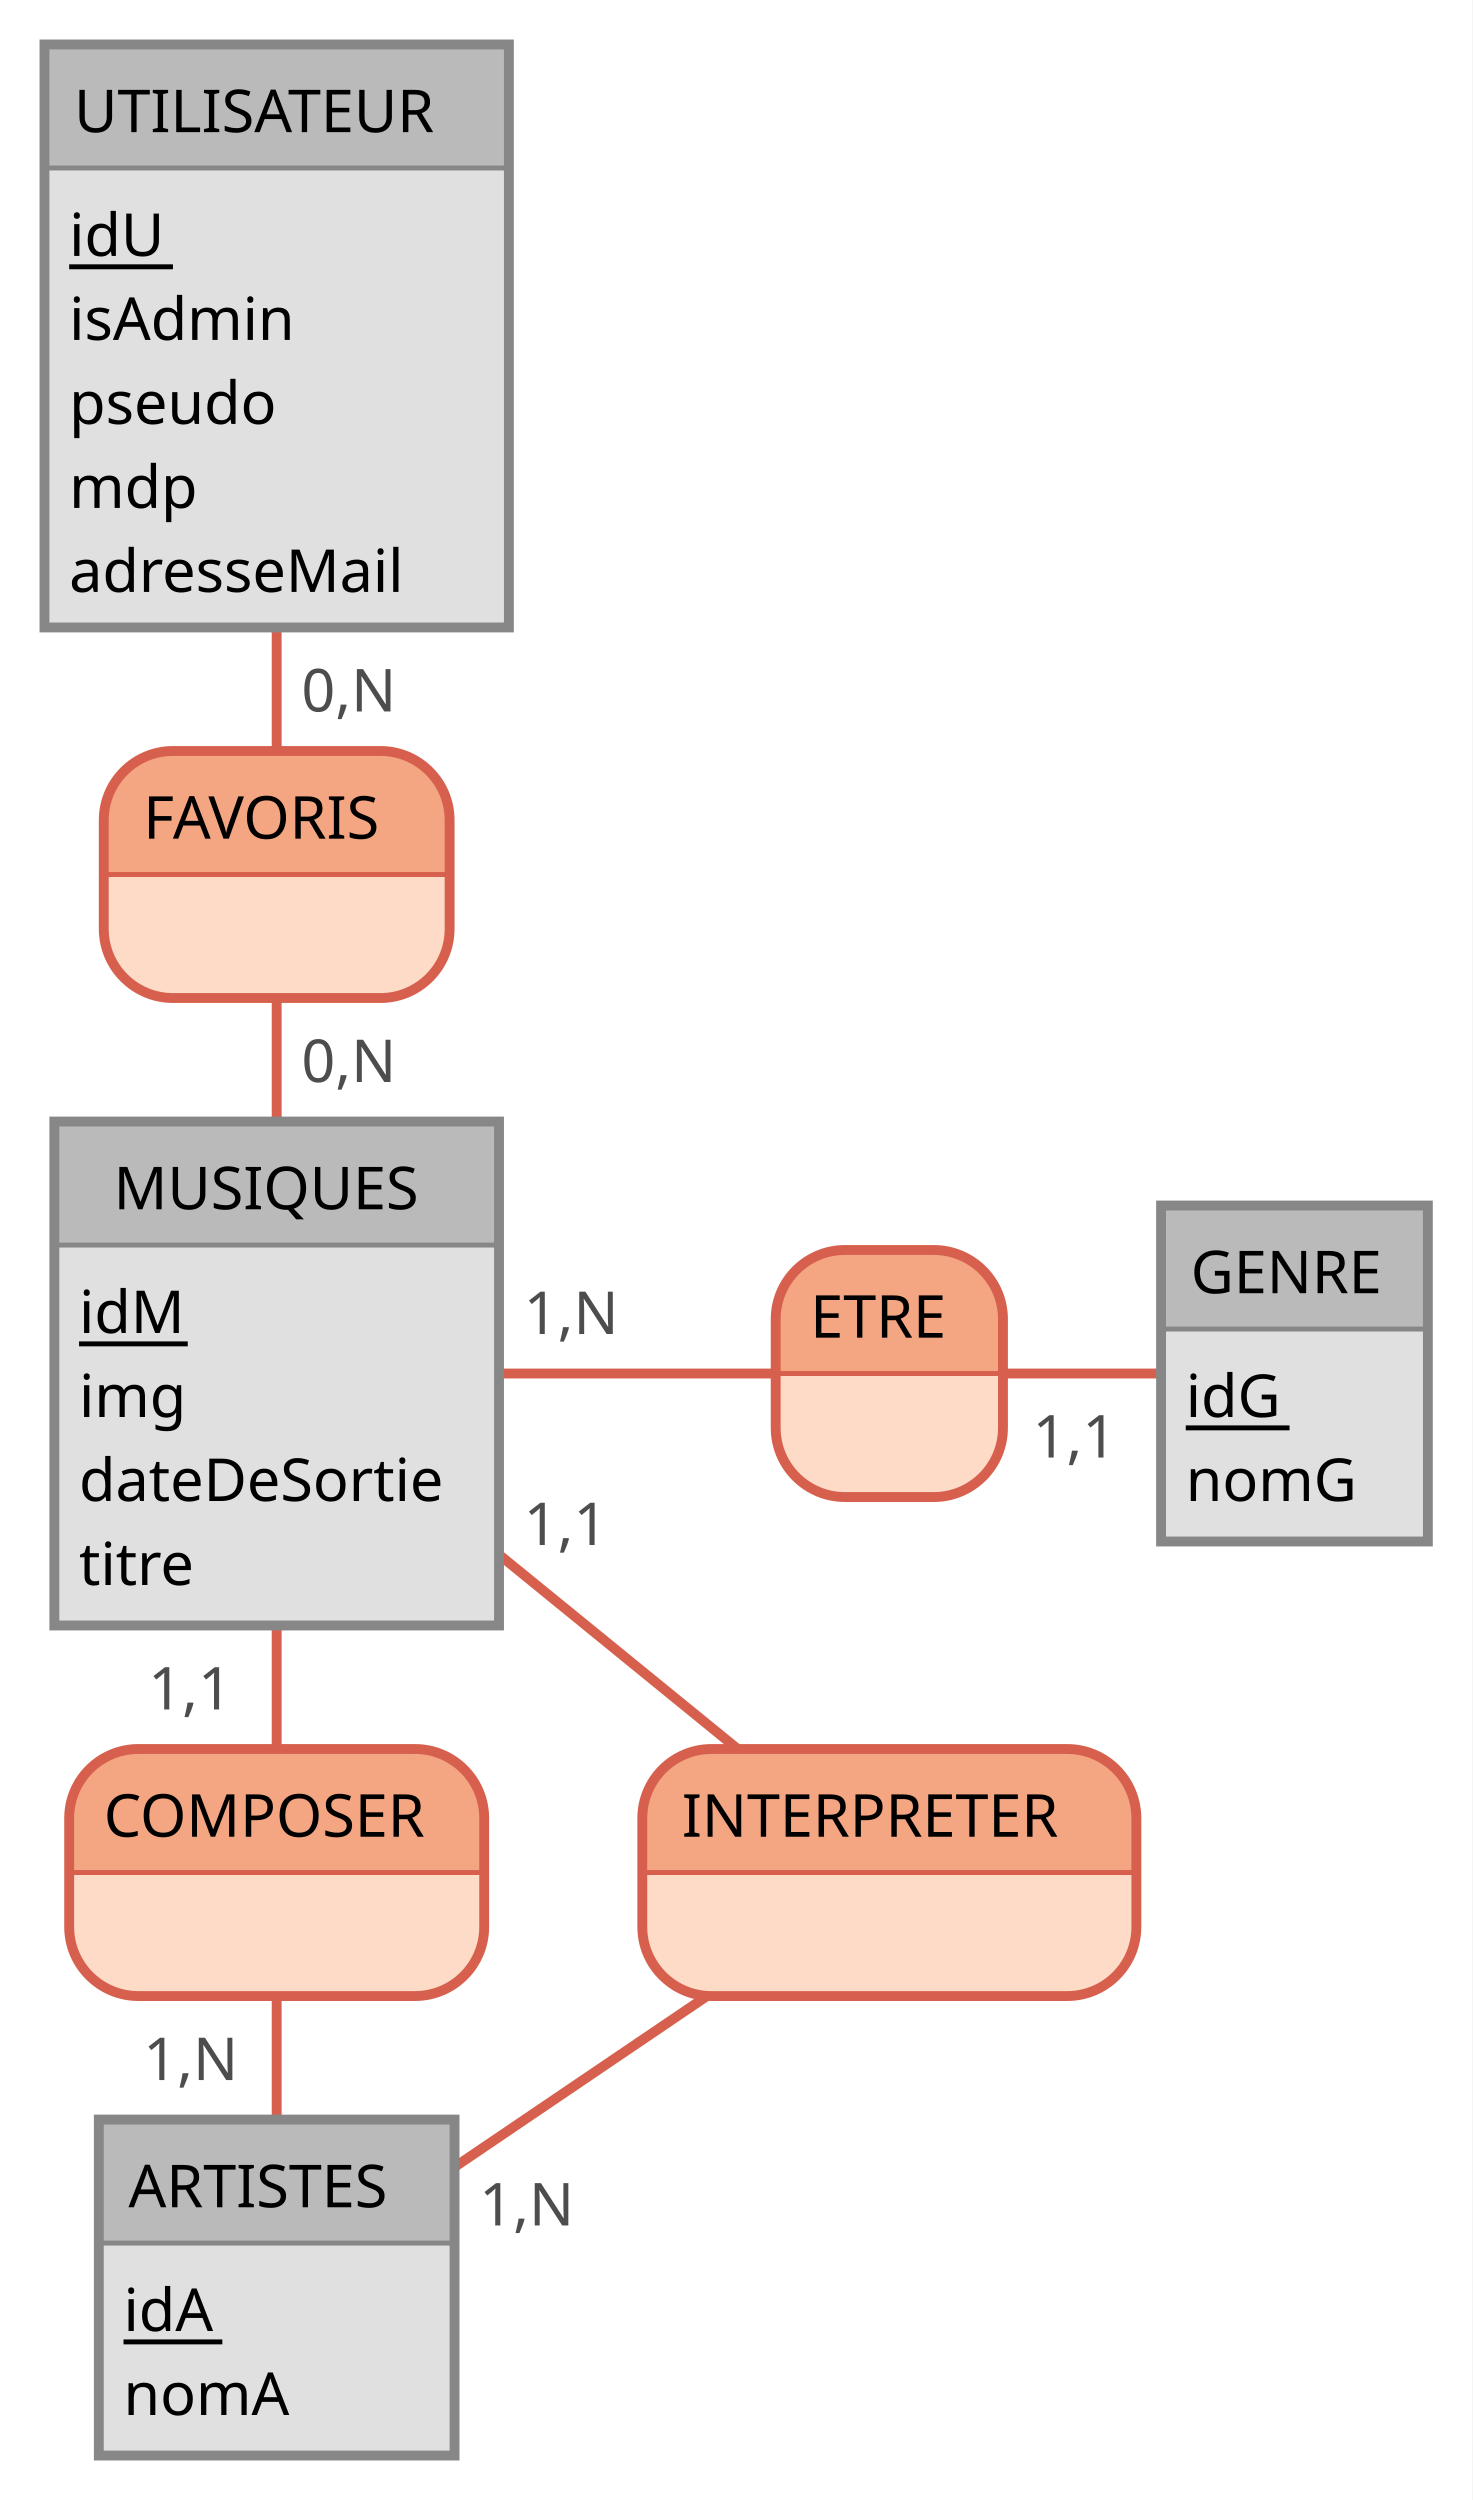
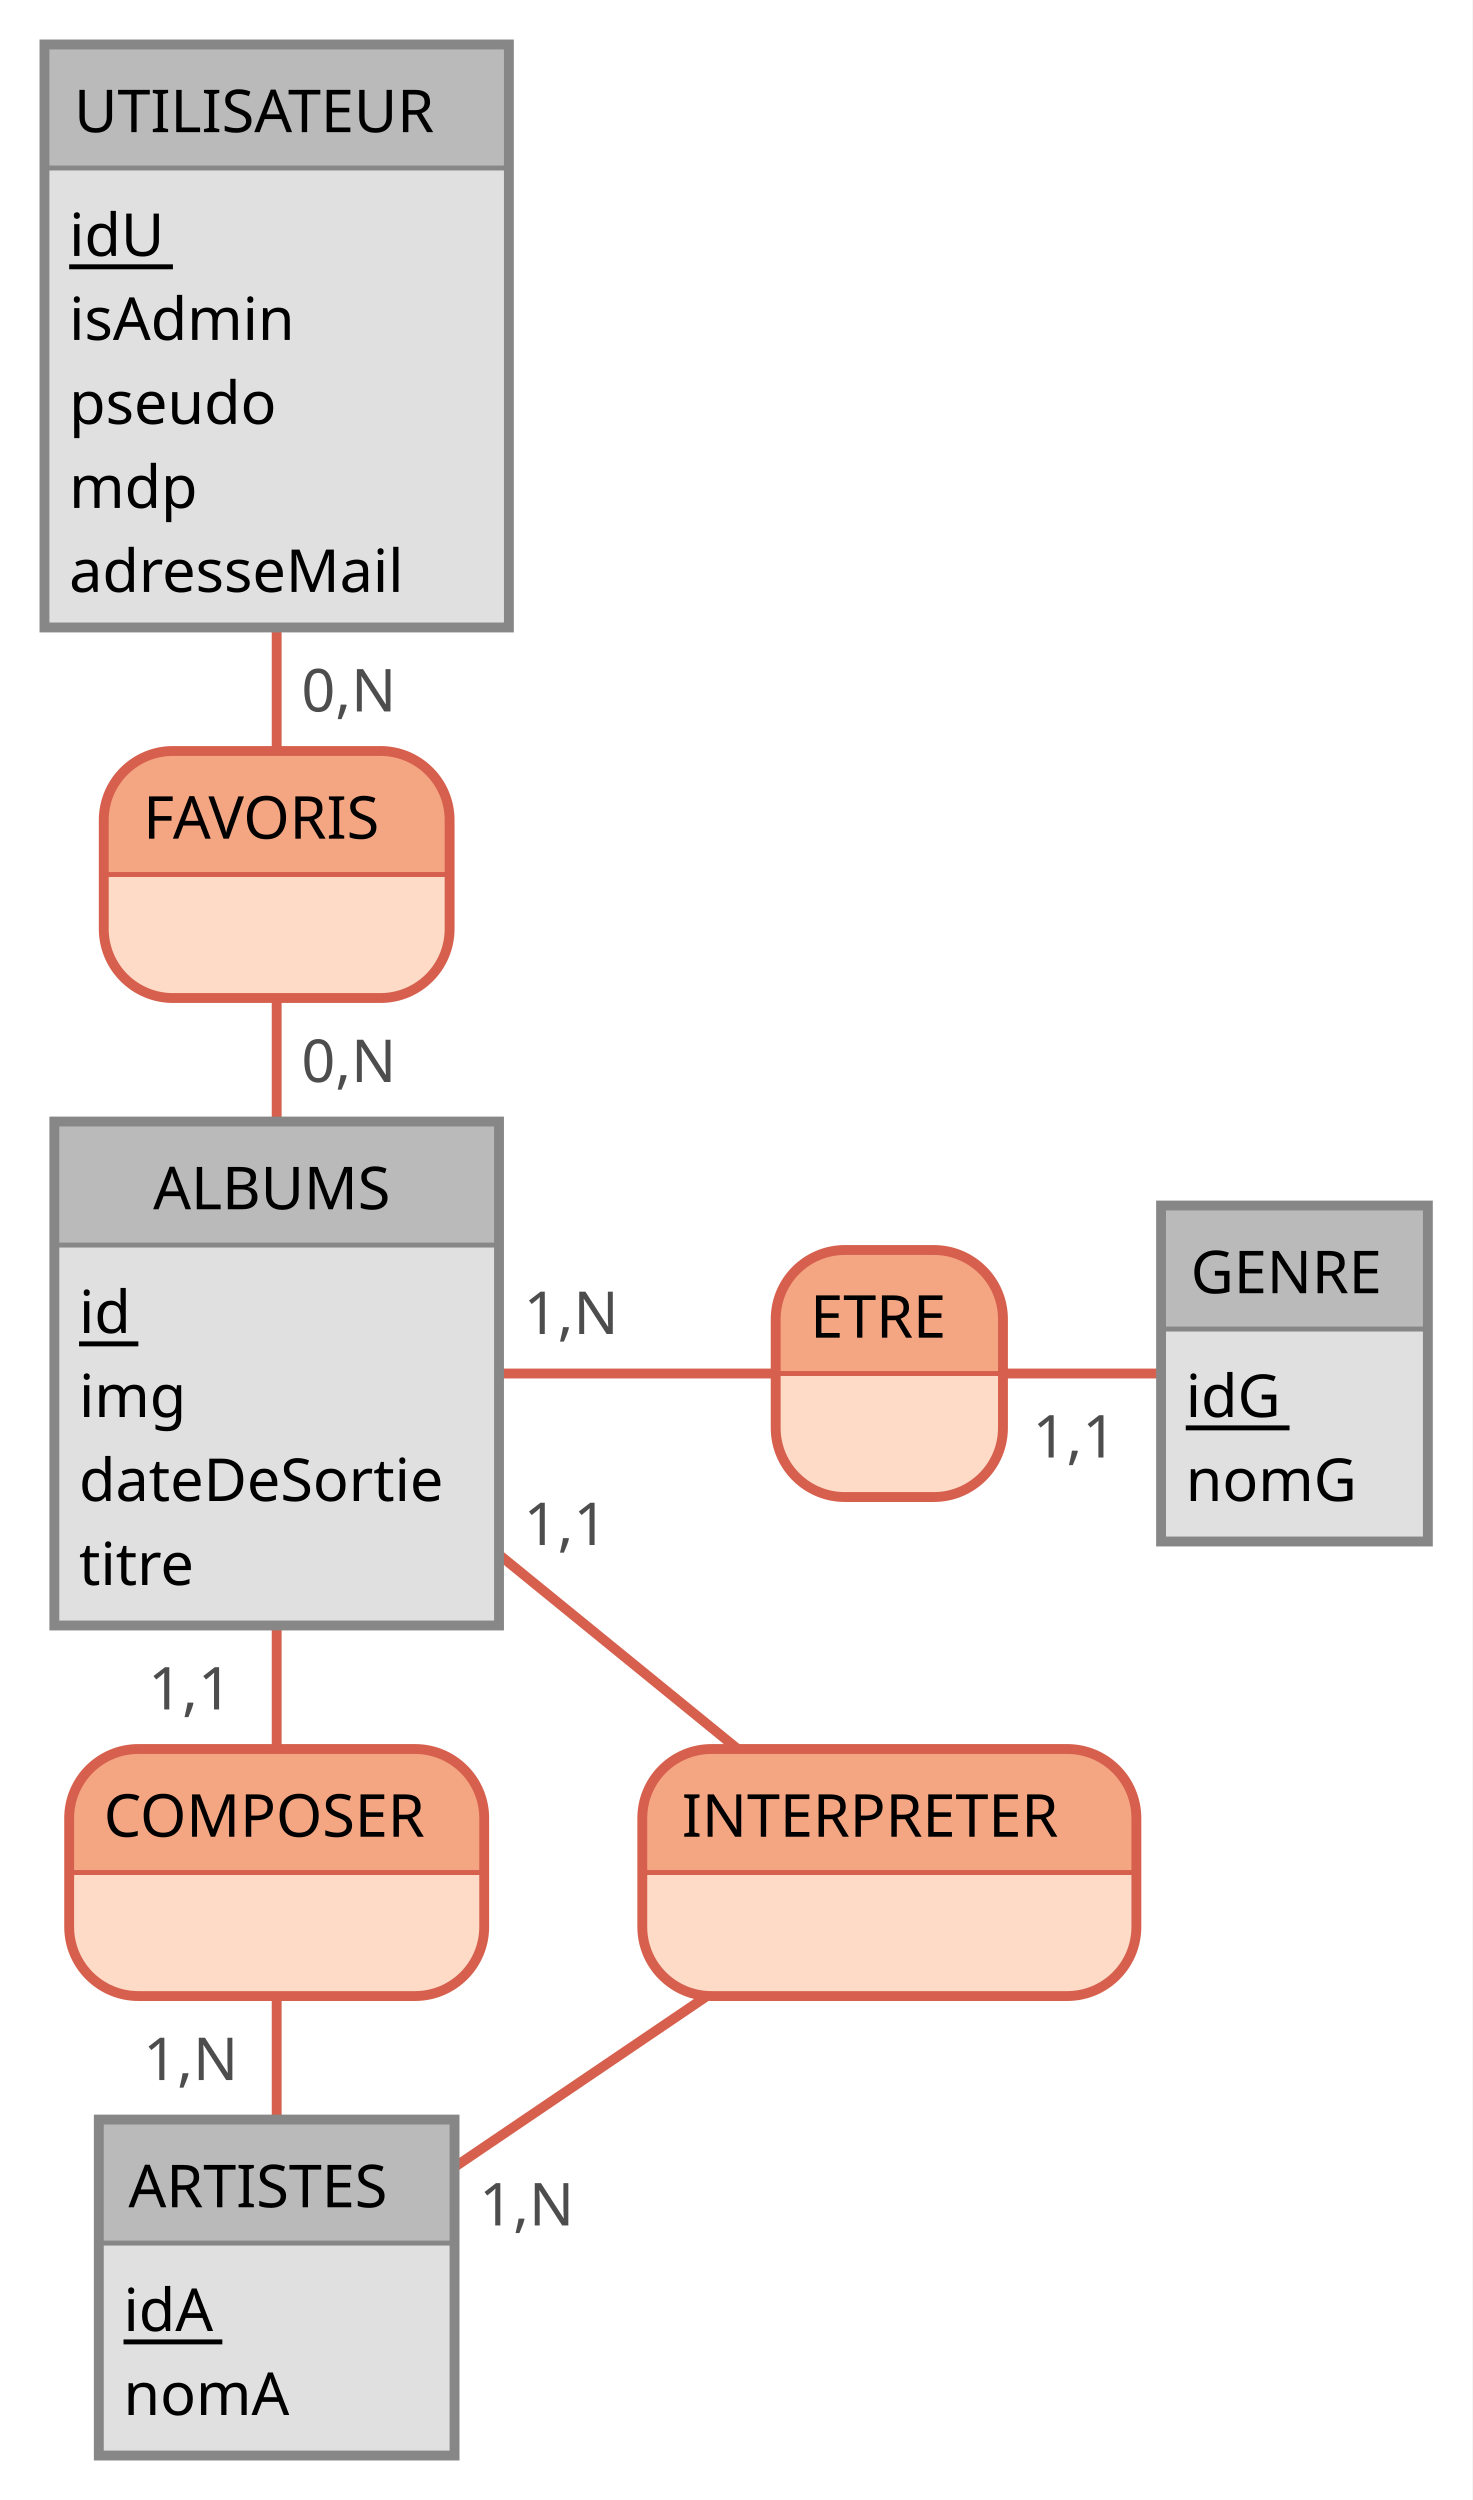
<svg xmlns="http://www.w3.org/2000/svg" width="298" height="506" viewBox="0 0 298 506">
  <rect x="0" y="0" width="298" height="506" fill="#ffffff" stroke="none" stroke-width="0" />
  <g>
    <line x1="56" y1="278" x2="56" y2="177" stroke="#d6604d" stroke-width="2" />
    <line x1="56" y1="68" x2="56" y2="177" stroke="#d6604d" stroke-width="2" />
    <g>
      <path d="M77 152 a14 14 90 0 1 14 14 V177 h-70 V166 a14 14 90 0 1 14 -14" fill="#f4a582" stroke="#f4a582" stroke-width="0" />
      <path d="M91 177 v11 a14 14 90 0 1 -14 14 H35 a14 14 90 0 1 -14 -14 V177 H70" fill="#fddbc7" stroke="#fddbc7" stroke-width="0" />
      <rect x="21" y="152" width="70" height="50" fill="none" rx="14" stroke="#d6604d" stroke-width="2" />
      <line x1="21" y1="177" x2="91" y2="177" stroke="#d6604d" stroke-width="1" />
      <text x="29" y="169.75" fill="#000000" font-family="Verdana" font-size="12">FAVORIS</text>
    </g>
    <text x="61" y="219" fill="#4d4d4d" font-family="Verdana" font-size="12">0,N</text>
    <text x="61" y="144" fill="#4d4d4d" font-family="Verdana" font-size="12">0,N</text>
  </g>
  <g>
    <line x1="262" y1="278" x2="180" y2="278" stroke="#d6604d" stroke-width="2" />
    <line x1="56" y1="278" x2="180" y2="278" stroke="#d6604d" stroke-width="2" />
    <g>
      <path d="M189 253 a14 14 90 0 1 14 14 V278 h-46 V267 a14 14 90 0 1 14 -14" fill="#f4a582" stroke="#f4a582" stroke-width="0" />
      <path d="M203 278 v11 a14 14 90 0 1 -14 14 H171 a14 14 90 0 1 -14 -14 V278 H46" fill="#fddbc7" stroke="#fddbc7" stroke-width="0" />
      <rect x="157" y="253" width="46" height="50" fill="none" rx="14" stroke="#d6604d" stroke-width="2" />
      <line x1="157" y1="278" x2="203" y2="278" stroke="#d6604d" stroke-width="1" />
      <text x="164" y="270.75" fill="#000000" font-family="Verdana" font-size="12">ETRE</text>
    </g>
    <text x="209" y="295" fill="#4d4d4d" font-family="Verdana" font-size="12">1,1</text>
    <text x="106" y="270" fill="#4d4d4d" font-family="Verdana" font-size="12">1,N</text>
  </g>
  <g>
    <line x1="56" y1="463" x2="56" y2="379" stroke="#d6604d" stroke-width="2" />
    <line x1="56" y1="278" x2="56" y2="379" stroke="#d6604d" stroke-width="2" />
    <g>
      <path d="M84 354 a14 14 90 0 1 14 14 V379 h-84 V368 a14 14 90 0 1 14 -14" fill="#f4a582" stroke="#f4a582" stroke-width="0" />
      <path d="M98 379 v11 a14 14 90 0 1 -14 14 H28 a14 14 90 0 1 -14 -14 V379 H84" fill="#fddbc7" stroke="#fddbc7" stroke-width="0" />
      <rect x="14" y="354" width="84" height="50" fill="none" rx="14" stroke="#d6604d" stroke-width="2" />
      <line x1="14" y1="379" x2="98" y2="379" stroke="#d6604d" stroke-width="1" />
      <text x="21" y="371.75" fill="#000000" font-family="Verdana" font-size="12">COMPOSER</text>
    </g>
    <text x="29" y="421" fill="#4d4d4d" font-family="Verdana" font-size="12">1,N</text>
    <text x="30" y="346" fill="#4d4d4d" font-family="Verdana" font-size="12">1,1</text>
  </g>
  <g>
    <line x1="56" y1="463" x2="180" y2="379" stroke="#d6604d" stroke-width="2" />
    <line x1="56" y1="278" x2="180" y2="379" stroke="#d6604d" stroke-width="2" />
    <g>
      <path d="M216 354 a14 14 90 0 1 14 14 V379 h-100 V368 a14 14 90 0 1 14 -14" fill="#f4a582" stroke="#f4a582" stroke-width="0" />
      <path d="M230 379 v11 a14 14 90 0 1 -14 14 H144 a14 14 90 0 1 -14 -14 V379 H100" fill="#fddbc7" stroke="#fddbc7" stroke-width="0" />
      <rect x="130" y="354" width="100" height="50" fill="none" rx="14" stroke="#d6604d" stroke-width="2" />
      <line x1="130" y1="379" x2="230" y2="379" stroke="#d6604d" stroke-width="1" />
      <text x="138" y="371.75" fill="#000000" font-family="Verdana" font-size="12">INTERPRETER</text>
    </g>
    <text x="97" y="450.43" fill="#4d4d4d" font-family="Verdana" font-size="12">1,N</text>
    <text x="106" y="312.71" fill="#4d4d4d" font-family="Verdana" font-size="12">1,1</text>
  </g>
  <g>
    <g>
      <rect x="9" y="9" width="94" height="25" fill="#bababa" stroke="none" stroke-width="0" opacity="1" />
      <rect x="9" y="34" width="94" height="93" fill="#e0e0e0" stroke="none" stroke-width="0" opacity="1" />
      <rect x="9" y="9" width="94" height="118" fill="none" stroke="#878787" stroke-width="2" opacity="1" />
      <line x1="9" y1="34" x2="103" y2="34" stroke="#878787" stroke-width="1" />
    </g>
    <text x="15" y="26.75" fill="#000000" font-family="Verdana" font-size="12">UTILISATEUR</text>
    <text x="14" y="51.8" fill="#000000" font-family="Verdana" font-size="12">idU</text>
    <line x1="14" y1="54" x2="35" y2="54" stroke="#000000" stroke-width="1" />
    <text x="14" y="68.8" fill="#000000" font-family="Verdana" font-size="12">isAdmin</text>
    <text x="14" y="85.8" fill="#000000" font-family="Verdana" font-size="12">pseudo</text>
    <text x="14" y="102.8" fill="#000000" font-family="Verdana" font-size="12">mdp</text>
    <text x="14" y="119.8" fill="#000000" font-family="Verdana" font-size="12">adresseMail</text>
  </g>
  <g>
    <g>
      <rect x="11" y="227" width="90" height="25" fill="#bababa" stroke="none" stroke-width="0" opacity="1" />
      <rect x="11" y="252" width="90" height="77" fill="#e0e0e0" stroke="none" stroke-width="0" opacity="1" />
      <rect x="11" y="227" width="90" height="102" fill="none" stroke="#878787" stroke-width="2" opacity="1" />
      <line x1="11" y1="252" x2="101" y2="252" stroke="#878787" stroke-width="1" />
    </g>
-     <text x="23" y="244.75" fill="#000000" font-family="Verdana" font-size="12">MUSIQUES</text>
-     <text x="16" y="269.8" fill="#000000" font-family="Verdana" font-size="12">idM</text>
-     <line x1="16" y1="272" x2="38" y2="272" stroke="#000000" stroke-width="1" />
+     <text x="31" y="244.75" fill="#000000" font-family="Verdana" font-size="12">ALBUMS</text>
+     <text x="16" y="269.8" fill="#000000" font-family="Verdana" font-size="12">id</text>
+     <line x1="16" y1="272" x2="28" y2="272" stroke="#000000" stroke-width="1" />
    <text x="16" y="286.8" fill="#000000" font-family="Verdana" font-size="12">img</text>
    <text x="16" y="303.8" fill="#000000" font-family="Verdana" font-size="12">dateDeSortie</text>
    <text x="16" y="320.8" fill="#000000" font-family="Verdana" font-size="12">titre</text>
  </g>
  <g>
    <g>
      <rect x="235" y="244" width="54" height="25" fill="#bababa" stroke="none" stroke-width="0" opacity="1" />
      <rect x="235" y="269" width="54" height="43" fill="#e0e0e0" stroke="none" stroke-width="0" opacity="1" />
      <rect x="235" y="244" width="54" height="68" fill="none" stroke="#878787" stroke-width="2" opacity="1" />
      <line x1="235" y1="269" x2="289" y2="269" stroke="#878787" stroke-width="1" />
    </g>
    <text x="241" y="261.75" fill="#000000" font-family="Verdana" font-size="12">GENRE</text>
    <text x="240" y="286.8" fill="#000000" font-family="Verdana" font-size="12">idG</text>
    <line x1="240" y1="289" x2="261" y2="289" stroke="#000000" stroke-width="1" />
    <text x="240" y="303.8" fill="#000000" font-family="Verdana" font-size="12">nomG</text>
  </g>
  <g>
    <g>
      <rect x="20" y="429" width="72" height="25" fill="#bababa" stroke="none" stroke-width="0" opacity="1" />
      <rect x="20" y="454" width="72" height="43" fill="#e0e0e0" stroke="none" stroke-width="0" opacity="1" />
      <rect x="20" y="429" width="72" height="68" fill="none" stroke="#878787" stroke-width="2" opacity="1" />
      <line x1="20" y1="454" x2="92" y2="454" stroke="#878787" stroke-width="1" />
    </g>
    <text x="26" y="446.75" fill="#000000" font-family="Verdana" font-size="12">ARTISTES</text>
    <text x="25" y="471.8" fill="#000000" font-family="Verdana" font-size="12">idA</text>
    <line x1="25" y1="474" x2="45" y2="474" stroke="#000000" stroke-width="1" />
    <text x="25" y="488.8" fill="#000000" font-family="Verdana" font-size="12">nomA</text>
  </g>
</svg>
